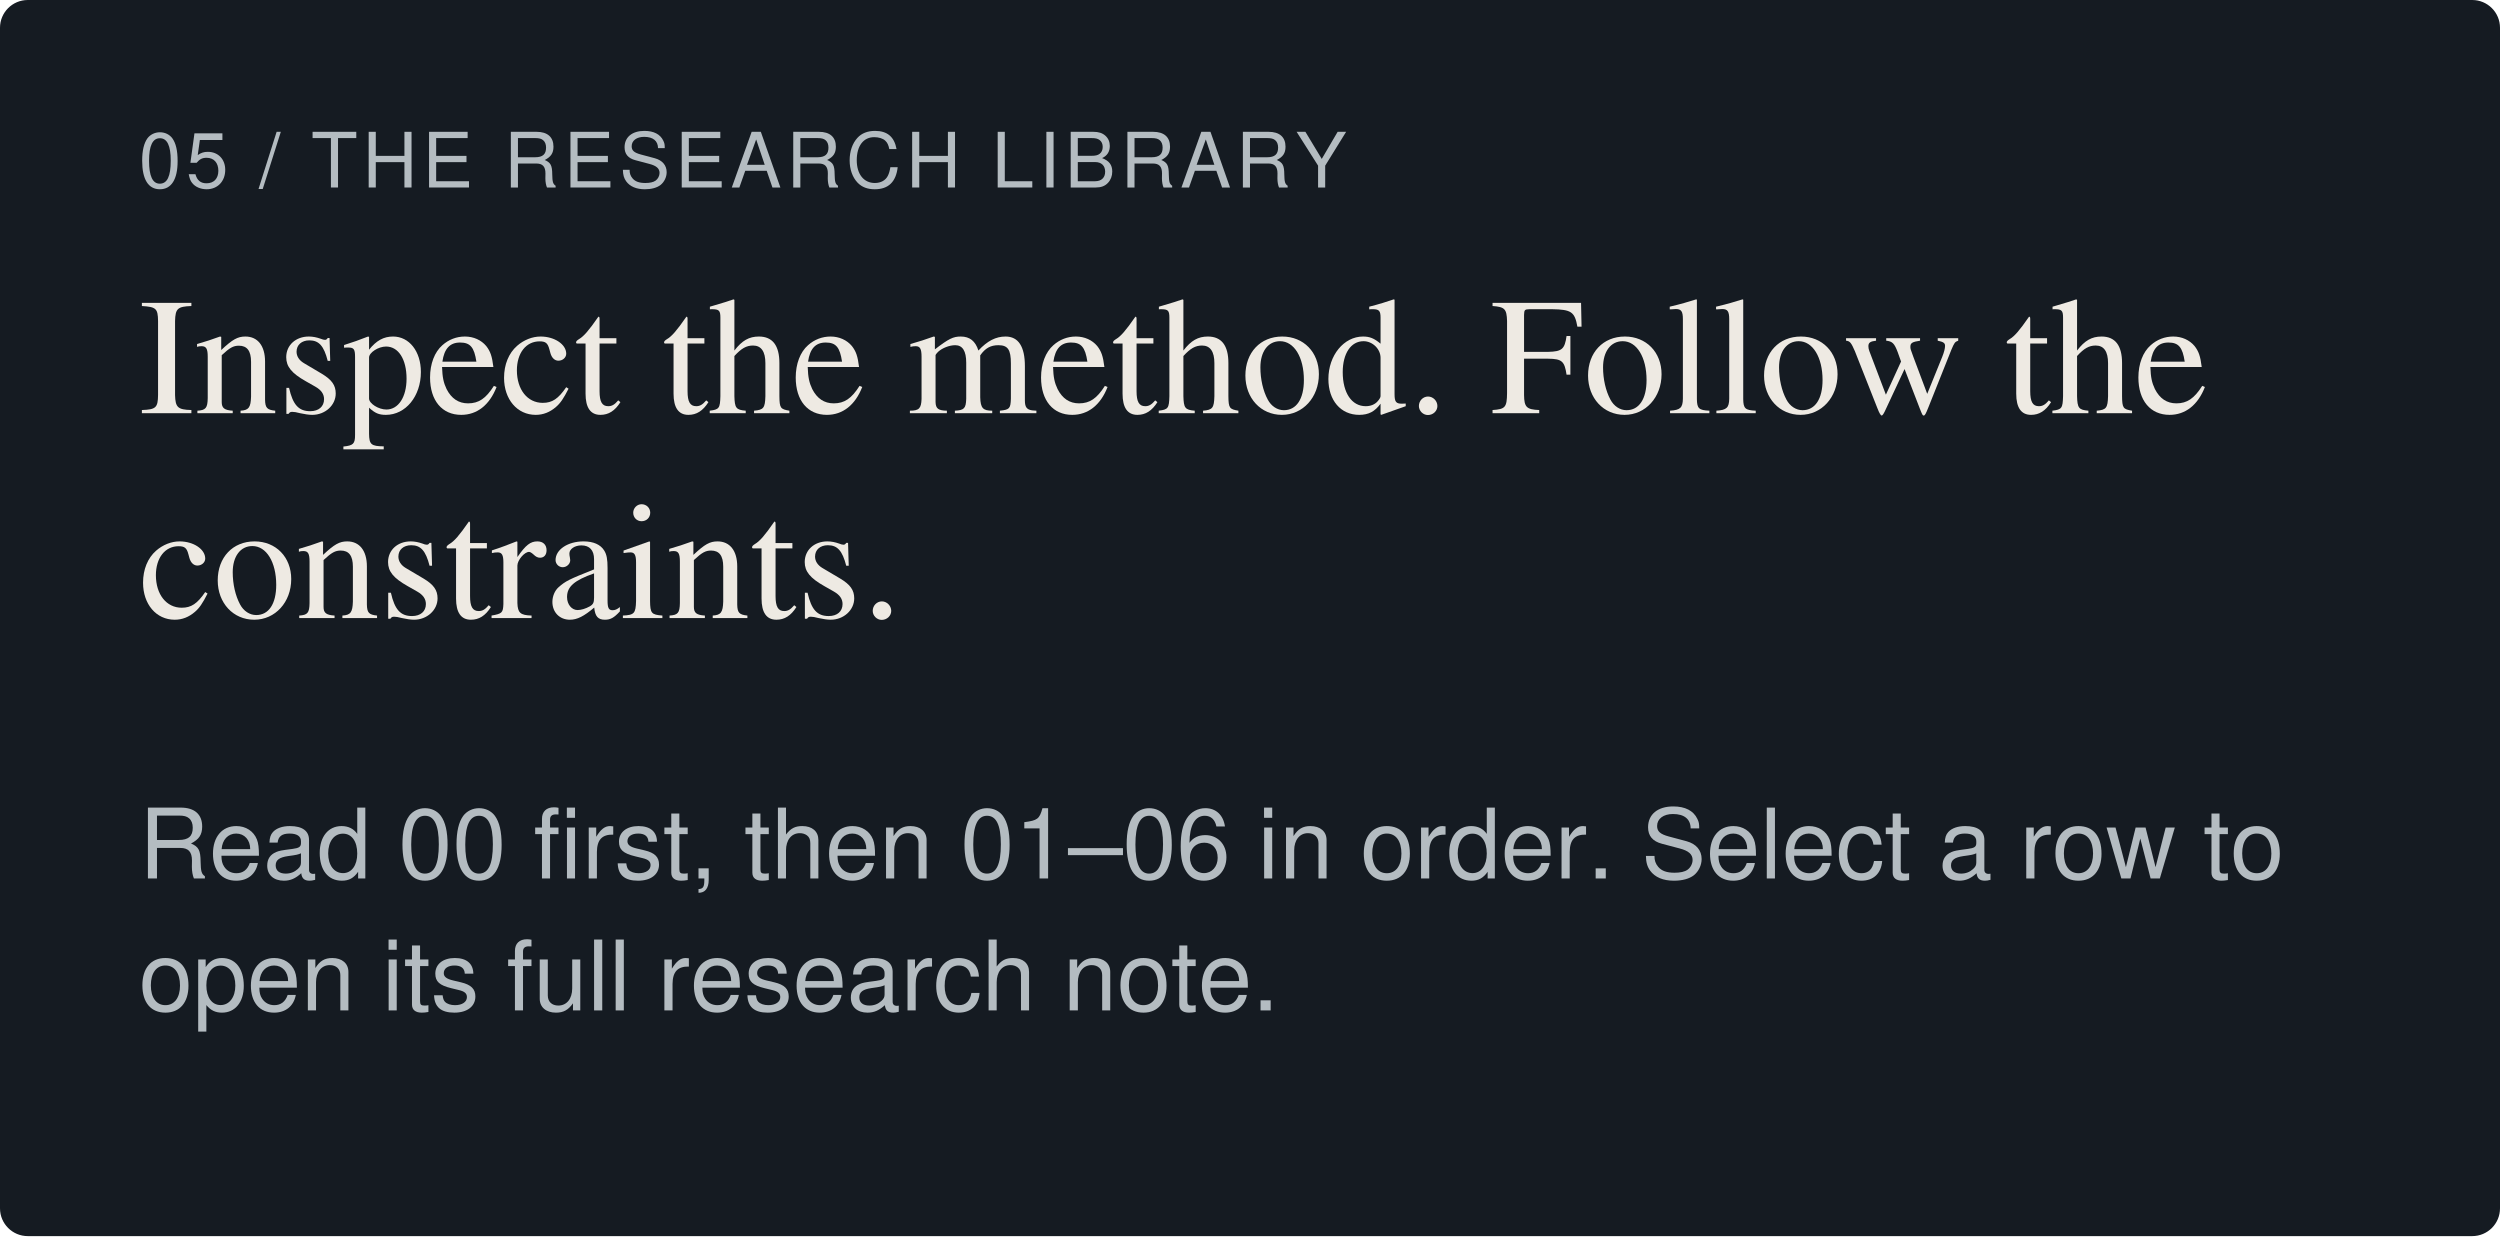
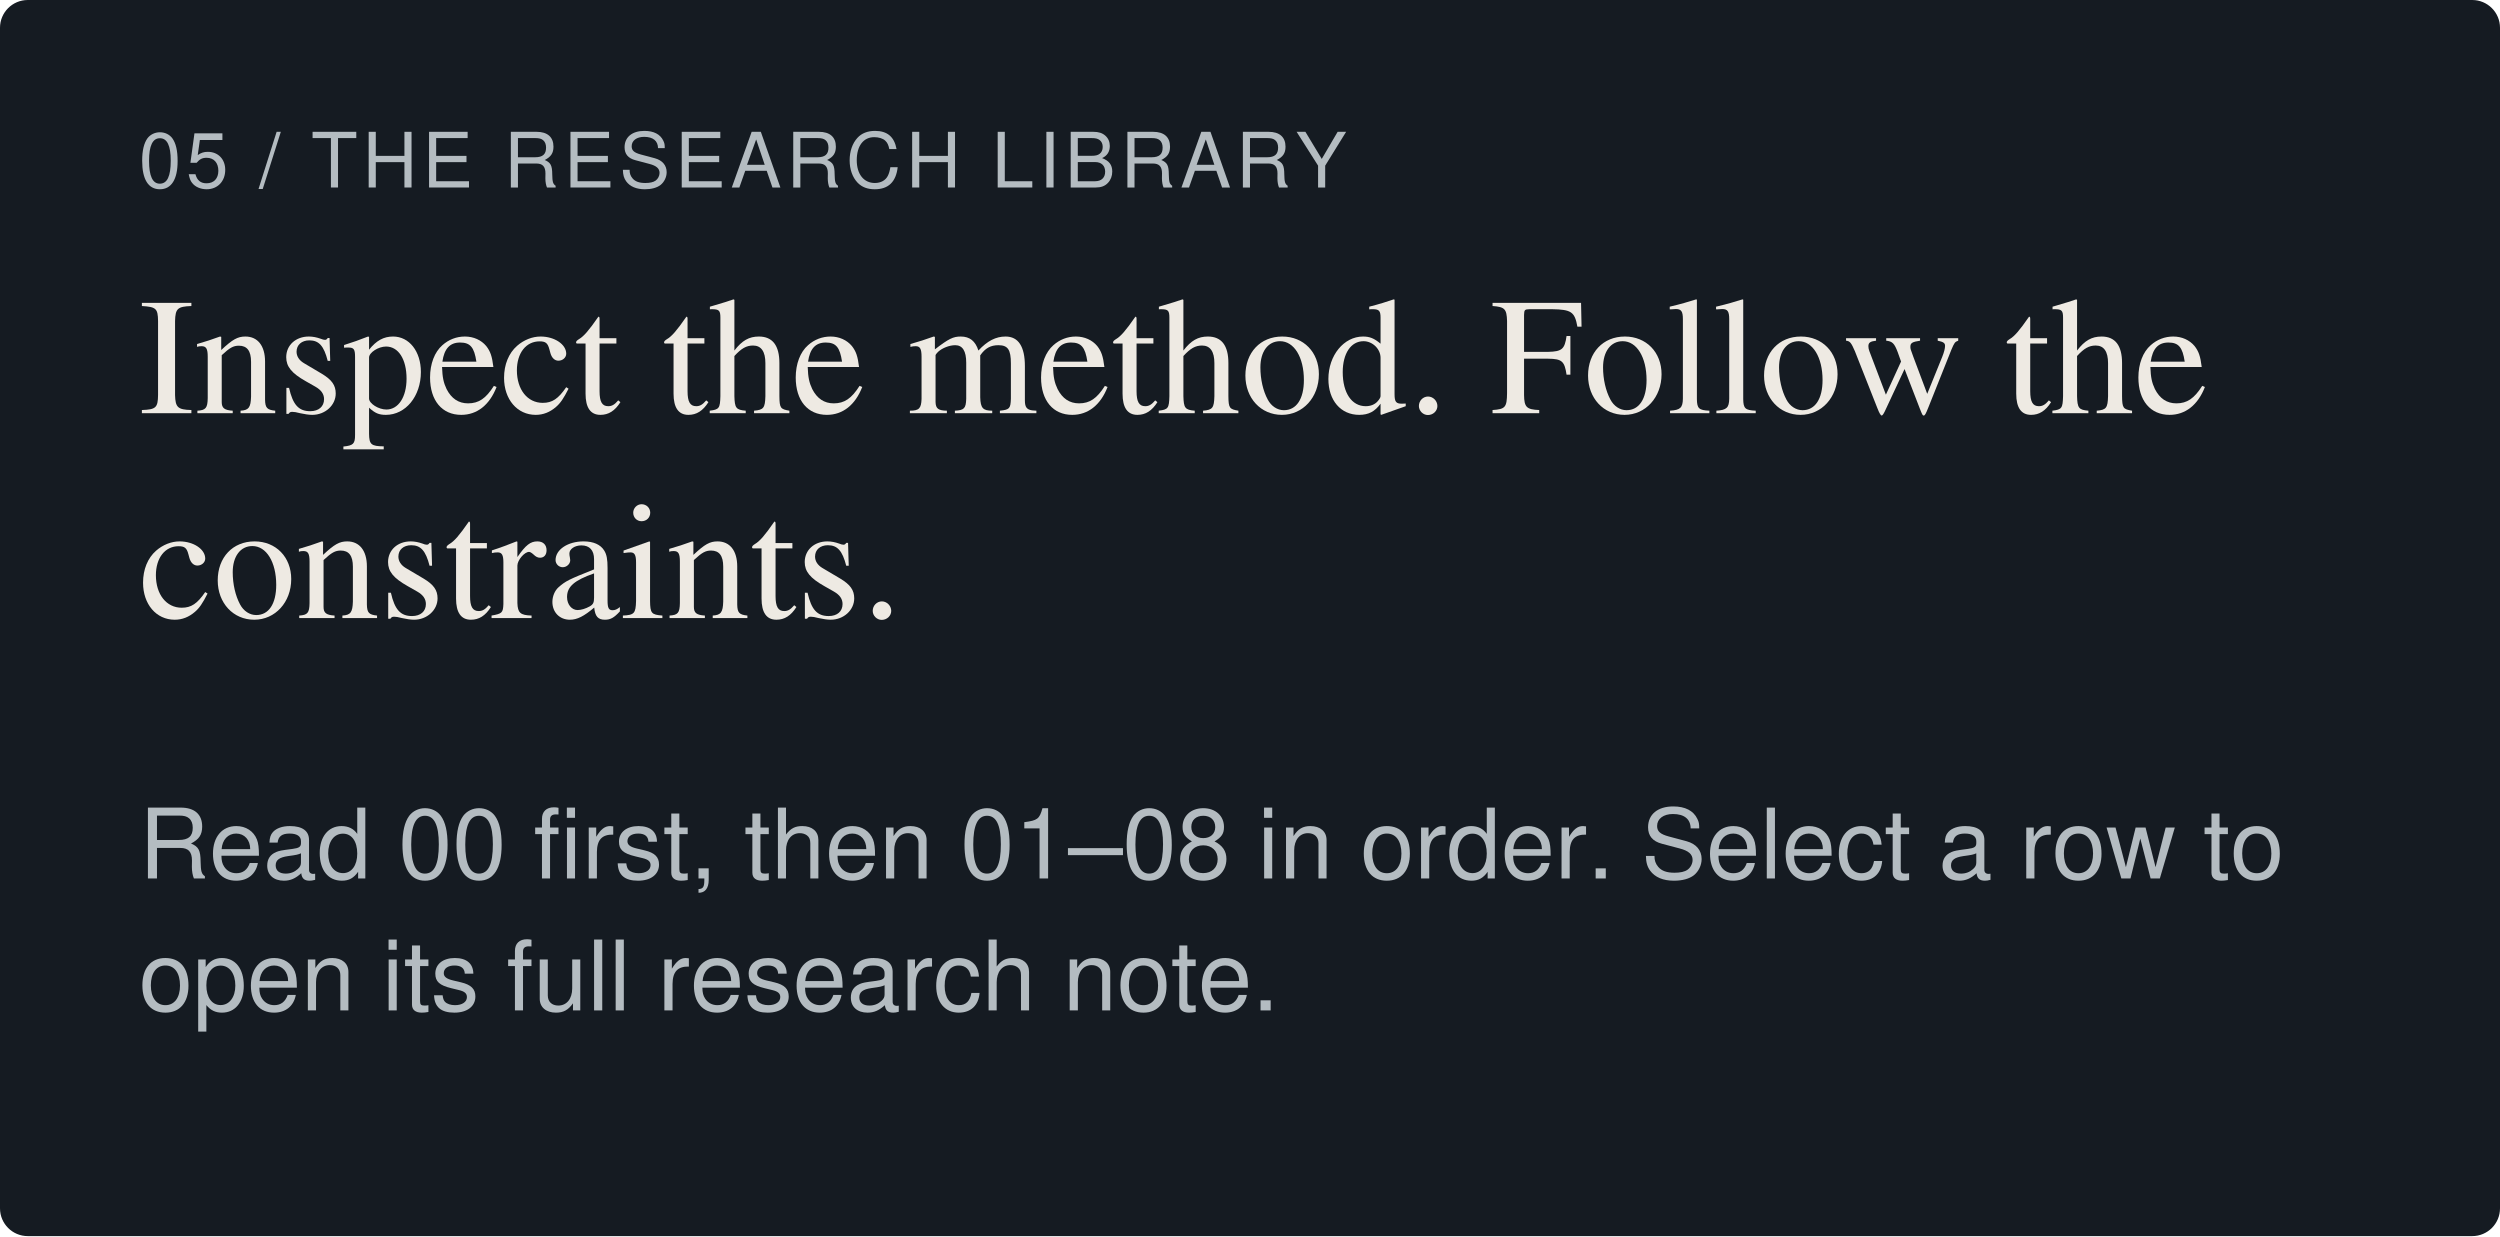
<svg xmlns="http://www.w3.org/2000/svg" width="720" height="356" viewBox="0 0 720 356" role="img" aria-labelledby="title desc">
  <rect width="720" height="356" rx="8" fill="#151b22" />
  <g fill="#b4bcc1" aria-label="05 / THE RESEARCH LIBRARY">
    <path d="M275 723C209 723 149 693 112 644C66 580 43 484 43 350C43 106 123 -23 275 -23C425 -23 507 106 507 344C507 484 485 578 438 644C401 694 342 723 275 723ZM275 645C370 645 417 548 417 352C417 146 371 50 273 50C180 50 133 150 133 349C133 548 180 645 275 645Z" transform="translate(40.000 54.000) scale(0.022 -0.022)" />
    <path d="M476 709H110L57 323H138C179 372 213 389 269 389C364 389 423 324 423 219C423 117 364 55 268 55C191 55 144 94 123 174H35C47 116 57 88 78 62C118 8 190 -23 270 -23C413 -23 513 81 513 231C513 371 420 467 284 467C234 467 194 454 153 424L181 622H476Z" transform="translate(53.582 54.000) scale(0.022 -0.022)" />
    <path d="M229 729 -8 -20H47L284 729Z" transform="translate(74.630 54.000) scale(0.022 -0.022)" />
    <path d="M354 647H593V729H21V647H261V0H354Z" transform="translate(89.562 54.000) scale(0.022 -0.022)" />
    <path d="M551 332V0H644V729H551V414H176V729H83V0H176V332Z" transform="translate(104.354 54.000) scale(0.022 -0.022)" />
    <path d="M183 332H580V414H183V647H595V729H90V0H613V82H183Z" transform="translate(121.588 54.000) scale(0.022 -0.022)" />
    <path d="M186 314H426C509 314 546 274 546 184L545 119C545 74 553 30 566 0H679V23C644 47 637 73 635 170C634 290 615 326 536 360C618 401 651 450 651 534C651 660 573 729 429 729H93V0H186ZM186 396V647H411C463 647 493 639 516 619C541 598 554 565 554 522C554 435 510 396 411 396Z" transform="translate(145.078 54.000) scale(0.022 -0.022)" />
    <path d="M183 332H580V414H183V647H595V729H90V0H613V82H183Z" transform="translate(162.312 54.000) scale(0.022 -0.022)" />
    <path d="M596 515C596 565 593 579 577 613C537 697 452 741 329 741C169 741 70 659 70 527C70 438 117 382 213 357L394 309C487 285 528 248 528 191C528 152 507 112 476 90C447 69 401 59 342 59C262 59 209 78 174 120C147 152 135 187 136 232H48C49 165 62 121 91 81C141 12 225 -23 336 -23C423 -23 494 -3 541 33C590 72 621 137 621 200C621 290 565 356 466 383L283 432C195 456 163 484 163 540C163 614 228 663 326 663C442 663 507 611 508 515Z" transform="translate(178.336 54.000) scale(0.022 -0.022)" />
    <path d="M183 332H580V414H183V647H595V729H90V0H613V82H183Z" transform="translate(194.360 54.000) scale(0.022 -0.022)" />
    <path d="M474 219 549 0H653L397 729H277L17 0H116L193 219ZM448 297H216L336 629Z" transform="translate(210.384 54.000) scale(0.022 -0.022)" />
    <path d="M186 314H426C509 314 546 274 546 184L545 119C545 74 553 30 566 0H679V23C644 47 637 73 635 170C634 290 615 326 536 360C618 401 651 450 651 534C651 660 573 729 429 729H93V0H186ZM186 396V647H411C463 647 493 639 516 619C541 598 554 565 554 522C554 435 510 396 411 396Z" transform="translate(226.408 54.000) scale(0.022 -0.022)" />
    <path d="M662 503C633 663 541 741 381 741C283 741 204 710 150 650C84 578 48 474 48 356C48 236 85 133 153 62C210 4 282 -23 377 -23C555 -23 655 73 677 266H581C573 216 563 182 548 153C518 93 456 59 378 59C233 59 141 175 141 357C141 544 228 659 370 659C429 659 484 642 514 613C541 588 556 558 567 503Z" transform="translate(243.642 54.000) scale(0.022 -0.022)" />
    <path d="M551 332V0H644V729H551V414H176V729H83V0H176V332Z" transform="translate(260.876 54.000) scale(0.022 -0.022)" />
    <path d="M173 729H80V0H533V82H173Z" transform="translate(285.576 54.000) scale(0.022 -0.022)" />
    <path d="M194 729H100V0H194Z" transform="translate(299.158 54.000) scale(0.022 -0.022)" />
    <path d="M79 0H408C477 0 528 19 567 61C603 99 623 151 623 208C623 296 583 349 490 385C557 416 591 469 591 544C591 598 571 644 533 678C494 713 445 729 375 729H79ZM172 415V647H352C404 647 433 640 458 621C484 601 498 571 498 531C498 491 484 461 458 441C433 422 404 415 352 415ZM172 82V333H399C481 333 530 286 530 207C530 129 481 82 399 82Z" transform="translate(306.624 54.000) scale(0.022 -0.022)" />
    <path d="M186 314H426C509 314 546 274 546 184L545 119C545 74 553 30 566 0H679V23C644 47 637 73 635 170C634 290 615 326 536 360C618 401 651 450 651 534C651 660 573 729 429 729H93V0H186ZM186 396V647H411C463 647 493 639 516 619C541 598 554 565 554 522C554 435 510 396 411 396Z" transform="translate(322.648 54.000) scale(0.022 -0.022)" />
    <path d="M474 219 549 0H653L397 729H277L17 0H116L193 219ZM448 297H216L336 629Z" transform="translate(339.882 54.000) scale(0.022 -0.022)" />
    <path d="M186 314H426C509 314 546 274 546 184L545 119C545 74 553 30 566 0H679V23C644 47 637 73 635 170C634 290 615 326 536 360C618 401 651 450 651 534C651 660 573 729 429 729H93V0H186ZM186 396V647H411C463 647 493 639 516 619C541 598 554 565 554 522C554 435 510 396 411 396Z" transform="translate(355.906 54.000) scale(0.022 -0.022)" />
    <path d="M387 286 661 729H550L342 374L128 729H13L294 286V0H387Z" transform="translate(373.140 54.000) scale(0.022 -0.022)" />
  </g>
  <g fill="#eeeae3" aria-label="Inspect the method. Follow the">
    <path d="M18 0H315V19C233 21 219 35 217 109V553C219 628 232 640 315 643V662H18V643C103 638 114 628 115 553V109C114 33 102 22 18 19Z" transform="translate(40.000 119.000) scale(0.048 -0.048)" />
    <path d="M18 0H230V15C180 18 164 31 164 67V348C212 393 234 405 267 405C316 405 340 374 340 308V99C338 34 326 18 277 15V0H485V15C436 20 425 32 424 81V310C424 404 380 460 306 460C260 460 229 443 161 379V458L154 460C102 441 68 430 16 415V398C23 401 32 402 43 402C71 402 80 387 80 338V90C79 31 68 18 18 15Z" transform="translate(55.984 119.000) scale(0.048 -0.048)" />
    <path d="M315 314 311 451H300C295 443 290 440 284 440C278 440 268 442 257 447C234 455 211 460 187 460C108 460 51 408 51 336C51 280 83 240 168 192L226 159C261 139 278 115 278 84C278 40 246 12 195 12C126 12 91 50 68 152H52V-4H65C72 6 76 8 88 8C99 8 111 6 134 0C161 -6 187 -10 207 -10C285 -10 348 48 348 118C348 168 324 201 264 237L156 301C128 318 113 342 113 369C113 410 144 437 190 437C247 437 277 404 300 314Z" transform="translate(79.984 119.000) scale(0.048 -0.048)" />
    <path d="M5 -217H247V-199C172 -198 160 -188 159 -124V33C195 0 218 -10 260 -10C379 -10 470 102 470 247C470 371 400 460 303 460C247 460 203 436 159 381V458L153 460C99 439 64 426 9 409V393C18 394 24 394 34 394C68 394 75 384 75 337V-131C75 -184 64 -194 5 -200ZM159 334C159 364 215 400 261 400C335 400 384 324 384 207C384 97 335 22 263 22C216 22 159 58 159 88Z" transform="translate(98.656 119.000) scale(0.048 -0.048)" />
    <path d="M408 164C360 88 317 59 253 59C196 59 153 88 124 145C106 183 99 215 97 277H405C397 342 387 371 362 403C332 439 286 460 234 460C184 460 137 442 99 408C52 367 25 296 25 214C25 76 97 -10 212 -10C307 -10 382 49 424 157ZM99 309C110 387 144 424 205 424C266 424 290 396 303 309Z" transform="translate(122.656 119.000) scale(0.048 -0.048)" />
    <path d="M398 156C350 86 314 62 257 62C165 62 102 142 102 257C102 361 157 431 238 431C274 431 287 421 297 383L303 361C311 332 329 315 351 315C377 315 398 334 398 357C398 413 328 460 244 460C195 460 144 440 103 404C53 360 25 292 25 212C25 83 104 -10 215 -10C260 -10 300 6 336 37C363 60 382 88 412 147Z" transform="translate(143.968 119.000) scale(0.048 -0.048)" />
    <path d="M255 450H154V566C154 576 152 579 147 579C89 495 59 461 30 444C19 437 13 431 13 425C13 422 14 420 17 418H70V117C70 33 100 -10 159 -10C208 -10 246 14 279 66L266 77C244 51 228 42 206 42C169 42 154 69 154 132V418H255Z" transform="translate(165.280 119.000) scale(0.048 -0.048)" />
    <path d="M255 450H154V566C154 576 152 579 147 579C89 495 59 461 30 444C19 437 13 431 13 425C13 422 14 420 17 418H70V117C70 33 100 -10 159 -10C208 -10 246 14 279 66L266 77C244 51 228 42 206 42C169 42 154 69 154 132V418H255Z" transform="translate(190.624 119.000) scale(0.048 -0.048)" />
    <path d="M487 15C433 24 428 31 427 102V301C427 406 386 460 304 460C245 460 203 436 157 376V680L152 683C117 671 92 663 37 647L10 639V623C14 624 16 624 22 624C65 624 73 616 73 573V102C71 30 66 22 9 15V0H225V15C167 20 159 31 157 102V343C199 389 229 406 269 406C318 406 343 370 343 300V102C341 31 332 20 275 15V0H487Z" transform="translate(203.968 119.000) scale(0.048 -0.048)" />
    <path d="M408 164C360 88 317 59 253 59C196 59 153 88 124 145C106 183 99 215 97 277H405C397 342 387 371 362 403C332 439 286 460 234 460C184 460 137 442 99 408C52 367 25 296 25 214C25 76 97 -10 212 -10C307 -10 382 49 424 157ZM99 309C110 387 144 424 205 424C266 424 290 396 303 309Z" transform="translate(227.968 119.000) scale(0.048 -0.048)" />
    <path d="M16 0H238V15C187 16 171 27 170 67V349C170 351 178 361 185 368C210 391 253 408 288 408C332 408 354 373 354 303V86C352 29 342 18 286 15V0H510V15C454 15 440 31 438 95V347C468 390 500 408 547 408C604 408 622 381 622 298V87C620 28 614 21 556 15V0H775V15L749 17C717 22 706 37 706 76V282C706 400 667 460 590 460C532 460 481 434 427 376C409 433 375 460 321 460C276 460 249 447 166 383V458L159 460C106 441 72 430 19 415V398C31 401 40 402 51 402C77 402 86 386 86 338V85C84 29 71 15 16 15Z" transform="translate(261.280 119.000) scale(0.048 -0.048)" />
    <path d="M408 164C360 88 317 59 253 59C196 59 153 88 124 145C106 183 99 215 97 277H405C397 342 387 371 362 403C332 439 286 460 234 460C184 460 137 442 99 408C52 367 25 296 25 214C25 76 97 -10 212 -10C307 -10 382 49 424 157ZM99 309C110 387 144 424 205 424C266 424 290 396 303 309Z" transform="translate(298.624 119.000) scale(0.048 -0.048)" />
    <path d="M255 450H154V566C154 576 152 579 147 579C89 495 59 461 30 444C19 437 13 431 13 425C13 422 14 420 17 418H70V117C70 33 100 -10 159 -10C208 -10 246 14 279 66L266 77C244 51 228 42 206 42C169 42 154 69 154 132V418H255Z" transform="translate(319.936 119.000) scale(0.048 -0.048)" />
    <path d="M487 15C433 24 428 31 427 102V301C427 406 386 460 304 460C245 460 203 436 157 376V680L152 683C117 671 92 663 37 647L10 639V623C14 624 16 624 22 624C65 624 73 616 73 573V102C71 30 66 22 9 15V0H225V15C167 20 159 31 157 102V343C199 389 229 406 269 406C318 406 343 370 343 300V102C341 31 332 20 275 15V0H487Z" transform="translate(333.280 119.000) scale(0.048 -0.048)" />
    <path d="M250 460C119 460 29 364 29 226C29 90 122 -10 248 -10C374 -10 470 95 470 234C470 366 378 460 250 460ZM237 432C321 432 380 336 380 199C380 85 335 18 260 18C221 18 184 42 163 82C135 134 119 204 119 275C119 370 165 432 237 432Z" transform="translate(357.280 119.000) scale(0.048 -0.048)" />
    <path d="M491 58C478 57 472 57 468 57C433 57 424 68 424 114V681L419 683C372 667 338 656 272 639V623C280 624 285 624 294 624C331 624 340 614 340 573V417C302 449 275 460 235 460C120 460 27 347 27 205C27 77 101 -10 212 -10C268 -10 306 10 340 57V-7L344 -10L491 42ZM340 102C340 95 333 83 323 72C306 52 280 42 251 42C167 42 113 122 113 246C113 358 162 432 238 432C292 432 340 385 340 332Z" transform="translate(381.280 119.000) scale(0.048 -0.048)" />
    <path d="M125 100C95 100 70 75 70 43C70 14 95 -11 124 -11C155 -11 181 13 181 43C181 74 155 100 125 100Z" transform="translate(405.280 119.000) scale(0.048 -0.048)" />
    <path d="M479 231V463H456C445 384 428 370 346 368H201V590C202 620 205 623 233 624H369C485 622 505 608 521 519H546L543 662H12V643C85 638 97 625 99 553V120C98 35 88 24 12 19V0H292V19C216 22 202 36 201 109V327H346C428 326 444 312 456 231Z" transform="translate(429.280 119.000) scale(0.048 -0.048)" />
    <path d="M250 460C119 460 29 364 29 226C29 90 122 -10 248 -10C374 -10 470 95 470 234C470 366 378 460 250 460ZM237 432C321 432 380 336 380 199C380 85 335 18 260 18C221 18 184 42 163 82C135 134 119 204 119 275C119 370 165 432 237 432Z" transform="translate(455.968 119.000) scale(0.048 -0.048)" />
    <path d="M21 0H257V15C194 18 183 28 182 84V681L178 683C127 667 90 656 19 639V623H25C36 624 48 625 56 625C88 625 98 611 98 564V87C97 33 83 19 21 15Z" transform="translate(479.968 119.000) scale(0.048 -0.048)" />
    <path d="M21 0H257V15C194 18 183 28 182 84V681L178 683C127 667 90 656 19 639V623H25C36 624 48 625 56 625C88 625 98 611 98 564V87C97 33 83 19 21 15Z" transform="translate(493.312 119.000) scale(0.048 -0.048)" />
    <path d="M250 460C119 460 29 364 29 226C29 90 122 -10 248 -10C374 -10 470 95 470 234C470 366 378 460 250 460ZM237 432C321 432 380 336 380 199C380 85 335 18 260 18C221 18 184 42 163 82C135 134 119 204 119 275C119 370 165 432 237 432Z" transform="translate(506.656 119.000) scale(0.048 -0.048)" />
    <path d="M571 450V435C605 428 615 421 615 404C615 389 609 365 598 338L508 116L424 340C407 386 407 386 407 399C407 421 418 428 465 435V450H262V435C299 431 311 419 331 366C336 352 345 327 351 310L260 111L161 372C157 382 155 392 155 402C155 423 166 431 201 435V450H21V435C44 433 52 423 74 372L209 30C221 -1 229 -14 235 -14C240 -14 248 -2 260 25L372 265L463 29C478 -9 480 -14 487 -14C494 -14 499 -5 515 35L653 381C671 423 674 428 694 435V450Z" transform="translate(530.656 119.000) scale(0.048 -0.048)" />
    <path d="M255 450H154V566C154 576 152 579 147 579C89 495 59 461 30 444C19 437 13 431 13 425C13 422 14 420 17 418H70V117C70 33 100 -10 159 -10C208 -10 246 14 279 66L266 77C244 51 228 42 206 42C169 42 154 69 154 132V418H255Z" transform="translate(577.312 119.000) scale(0.048 -0.048)" />
    <path d="M487 15C433 24 428 31 427 102V301C427 406 386 460 304 460C245 460 203 436 157 376V680L152 683C117 671 92 663 37 647L10 639V623C14 624 16 624 22 624C65 624 73 616 73 573V102C71 30 66 22 9 15V0H225V15C167 20 159 31 157 102V343C199 389 229 406 269 406C318 406 343 370 343 300V102C341 31 332 20 275 15V0H487Z" transform="translate(590.656 119.000) scale(0.048 -0.048)" />
    <path d="M408 164C360 88 317 59 253 59C196 59 153 88 124 145C106 183 99 215 97 277H405C397 342 387 371 362 403C332 439 286 460 234 460C184 460 137 442 99 408C52 367 25 296 25 214C25 76 97 -10 212 -10C307 -10 382 49 424 157ZM99 309C110 387 144 424 205 424C266 424 290 396 303 309Z" transform="translate(614.656 119.000) scale(0.048 -0.048)" />
  </g>
  <g fill="#eeeae3" aria-label="constraints.">
    <path d="M398 156C350 86 314 62 257 62C165 62 102 142 102 257C102 361 157 431 238 431C274 431 287 421 297 383L303 361C311 332 329 315 351 315C377 315 398 334 398 357C398 413 328 460 244 460C195 460 144 440 103 404C53 360 25 292 25 212C25 83 104 -10 215 -10C260 -10 300 6 336 37C363 60 382 88 412 147Z" transform="translate(40.000 178.000) scale(0.048 -0.048)" />
    <path d="M250 460C119 460 29 364 29 226C29 90 122 -10 248 -10C374 -10 470 95 470 234C470 366 378 460 250 460ZM237 432C321 432 380 336 380 199C380 85 335 18 260 18C221 18 184 42 163 82C135 134 119 204 119 275C119 370 165 432 237 432Z" transform="translate(61.312 178.000) scale(0.048 -0.048)" />
    <path d="M18 0H230V15C180 18 164 31 164 67V348C212 393 234 405 267 405C316 405 340 374 340 308V99C338 34 326 18 277 15V0H485V15C436 20 425 32 424 81V310C424 404 380 460 306 460C260 460 229 443 161 379V458L154 460C102 441 68 430 16 415V398C23 401 32 402 43 402C71 402 80 387 80 338V90C79 31 68 18 18 15Z" transform="translate(85.312 178.000) scale(0.048 -0.048)" />
    <path d="M315 314 311 451H300C295 443 290 440 284 440C278 440 268 442 257 447C234 455 211 460 187 460C108 460 51 408 51 336C51 280 83 240 168 192L226 159C261 139 278 115 278 84C278 40 246 12 195 12C126 12 91 50 68 152H52V-4H65C72 6 76 8 88 8C99 8 111 6 134 0C161 -6 187 -10 207 -10C285 -10 348 48 348 118C348 168 324 201 264 237L156 301C128 318 113 342 113 369C113 410 144 437 190 437C247 437 277 404 300 314Z" transform="translate(109.312 178.000) scale(0.048 -0.048)" />
    <path d="M255 450H154V566C154 576 152 579 147 579C89 495 59 461 30 444C19 437 13 431 13 425C13 422 14 420 17 418H70V117C70 33 100 -10 159 -10C208 -10 246 14 279 66L266 77C244 51 228 42 206 42C169 42 154 69 154 132V418H255Z" transform="translate(127.984 178.000) scale(0.048 -0.048)" />
    <path d="M5 0H245V15C178 17 162 31 160 90V315C160 347 202 397 230 397C236 397 245 392 256 382C271 367 283 362 296 362C320 362 335 379 335 407C335 440 314 460 280 460C238 460 210 438 160 366V458L155 460C99 438 63 424 7 406V390C21 393 30 394 42 394C67 394 76 378 76 334V84C74 32 68 26 5 15Z" transform="translate(141.328 178.000) scale(0.048 -0.048)" />
    <path d="M442 66C425 52 413 47 398 47C375 47 368 61 368 105V300C368 352 363 381 348 405C326 441 283 460 224 460C130 460 56 411 56 348C56 325 75 305 99 305C123 305 144 325 144 347C144 351 143 356 142 363C140 372 139 380 139 387C139 414 171 436 211 436C260 436 287 407 287 353V292C134 231 116 222 73 184C51 164 37 130 37 97C37 34 81 -10 142 -10C186 -10 227 11 288 63C293 10 311 -10 352 -10C386 -10 407 2 442 40ZM287 123C287 93 282 82 261 70C236 56 209 48 188 48C153 48 125 82 125 125V129C126 189 170 227 287 268Z" transform="translate(157.312 178.000) scale(0.048 -0.048)" />
    <path d="M16 0H253V15C187 20 180 29 179 102V457L175 460L20 405V390L28 391C40 393 52 394 62 394C86 394 95 378 95 334V102C93 28 84 18 16 15ZM128 683C101 683 78 660 78 632C78 603 100 581 128 581C158 581 180 603 180 632C180 661 157 683 128 683Z" transform="translate(178.624 178.000) scale(0.048 -0.048)" />
    <path d="M18 0H230V15C180 18 164 31 164 67V348C212 393 234 405 267 405C316 405 340 374 340 308V99C338 34 326 18 277 15V0H485V15C436 20 425 32 424 81V310C424 404 380 460 306 460C260 460 229 443 161 379V458L154 460C102 441 68 430 16 415V398C23 401 32 402 43 402C71 402 80 387 80 338V90C79 31 68 18 18 15Z" transform="translate(191.968 178.000) scale(0.048 -0.048)" />
    <path d="M255 450H154V566C154 576 152 579 147 579C89 495 59 461 30 444C19 437 13 431 13 425C13 422 14 420 17 418H70V117C70 33 100 -10 159 -10C208 -10 246 14 279 66L266 77C244 51 228 42 206 42C169 42 154 69 154 132V418H255Z" transform="translate(215.968 178.000) scale(0.048 -0.048)" />
    <path d="M315 314 311 451H300C295 443 290 440 284 440C278 440 268 442 257 447C234 455 211 460 187 460C108 460 51 408 51 336C51 280 83 240 168 192L226 159C261 139 278 115 278 84C278 40 246 12 195 12C126 12 91 50 68 152H52V-4H65C72 6 76 8 88 8C99 8 111 6 134 0C161 -6 187 -10 207 -10C285 -10 348 48 348 118C348 168 324 201 264 237L156 301C128 318 113 342 113 369C113 410 144 437 190 437C247 437 277 404 300 314Z" transform="translate(229.312 178.000) scale(0.048 -0.048)" />
    <path d="M125 100C95 100 70 75 70 43C70 14 95 -11 124 -11C155 -11 181 13 181 43C181 74 155 100 125 100Z" transform="translate(247.984 178.000) scale(0.048 -0.048)" />
  </g>
-   <g fill="#b4bcc1" aria-label="Read 00 first, then 01–06 in order. Select a row to">
+   <g fill="#b4bcc1" aria-label="Read 00 first, then 01–08 in order. Select a row to">
    <path d="M186 314H426C509 314 546 274 546 184L545 119C545 74 553 30 566 0H679V23C644 47 637 73 635 170C634 290 615 326 536 360C618 401 651 450 651 534C651 660 573 729 429 729H93V0H186ZM186 396V647H411C463 647 493 639 516 619C541 598 554 565 554 522C554 435 510 396 411 396Z" transform="translate(40.000 253.000) scale(0.028 -0.028)" />
    <path d="M513 234C513 314 507 362 492 401C458 487 378 539 280 539C134 539 40 428 40 255C40 82 130 -23 278 -23C398 -23 481 45 502 159H418C395 90 348 54 281 54C228 54 183 78 155 122C135 152 128 182 127 234ZM129 302C136 399 195 462 279 462C364 462 423 396 423 302Z" transform="translate(60.216 253.000) scale(0.028 -0.028)" />
    <path d="M535 49C526 47 522 47 517 47C488 47 472 62 472 88V396C472 489 404 539 275 539C198 539 137 517 101 478C77 451 67 421 65 369H149C156 433 194 462 272 462C348 462 389 434 389 384V362C388 326 370 313 302 304C184 289 166 285 134 272C73 246 42 200 42 132C42 37 108 -23 214 -23C280 -23 333 0 392 54C398 0 424 -23 478 -23C496 -23 507 -21 535 -14ZM389 165C389 137 381 120 356 97C322 66 281 50 232 50C167 50 129 81 129 134C129 189 165 217 255 230C344 242 361 246 389 259Z" transform="translate(75.784 253.000) scale(0.028 -0.028)" />
    <path d="M495 729H412V458C377 511 321 539 251 539C115 539 26 430 26 263C26 86 112 -23 254 -23C326 -23 376 4 421 69V0H495ZM265 461C355 461 412 382 412 256C412 135 354 55 266 55C174 55 113 136 113 258C113 380 174 461 265 461Z" transform="translate(91.352 253.000) scale(0.028 -0.028)" />
    <path d="M275 723C209 723 149 693 112 644C66 580 43 484 43 350C43 106 123 -23 275 -23C425 -23 507 106 507 344C507 484 485 578 438 644C401 694 342 723 275 723ZM275 645C370 645 417 548 417 352C417 146 371 50 273 50C180 50 133 150 133 349C133 548 180 645 275 645Z" transform="translate(114.704 253.000) scale(0.028 -0.028)" />
    <path d="M275 723C209 723 149 693 112 644C66 580 43 484 43 350C43 106 123 -23 275 -23C425 -23 507 106 507 344C507 484 485 578 438 644C401 694 342 723 275 723ZM275 645C370 645 417 548 417 352C417 146 371 50 273 50C180 50 133 150 133 349C133 548 180 645 275 645Z" transform="translate(130.272 253.000) scale(0.028 -0.028)" />
    <path d="M258 524H171V606C171 641 190 659 229 659C236 659 239 659 258 658V727C239 731 228 732 211 732C134 732 88 688 88 613V524H18V456H88V0H171V456H258Z" transform="translate(153.624 253.000) scale(0.028 -0.028)" />
    <path d="M150 524H67V0H150ZM150 729H66V624H150Z" transform="translate(161.408 253.000) scale(0.028 -0.028)" />
    <path d="M69 524V0H153V272C154 398 206 454 321 451V536C307 538 299 539 289 539C235 539 194 507 146 429V524Z" transform="translate(167.624 253.000) scale(0.028 -0.028)" />
    <path d="M438 378C437 481 369 539 248 539C126 539 47 476 47 379C47 297 89 258 213 228L291 209C349 195 372 174 372 137C372 87 323 54 250 54C205 54 167 67 146 89C133 104 127 119 122 156H34C38 35 106 -23 243 -23C375 -23 459 42 459 143C459 221 415 264 311 289L231 308C163 324 134 346 134 383C134 432 177 462 245 462C312 462 348 433 350 378Z" transform="translate(176.948 253.000) scale(0.028 -0.028)" />
    <path d="M254 524H168V668H85V524H14V456H85V60C85 6 121 -23 186 -23C208 -23 226 -21 254 -16V54C242 51 231 50 214 50C178 50 168 60 168 97V456H254Z" transform="translate(190.948 253.000) scale(0.028 -0.028)" />
    <path d="M87 104V0H147V-18C147 -87 134 -107 87 -109V-147C153 -149 192 -101 192 -16V104Z" transform="translate(198.732 253.000) scale(0.028 -0.028)" />
    <path d="M254 524H168V668H85V524H14V456H85V60C85 6 121 -23 186 -23C208 -23 226 -21 254 -16V54C242 51 231 50 214 50C178 50 168 60 168 97V456H254Z" transform="translate(214.300 253.000) scale(0.028 -0.028)" />
    <path d="M70 729V0H153V289C153 396 209 466 295 466C323 466 349 458 369 443C393 425 403 400 403 363V0H486V396C486 484 423 539 321 539C247 539 202 516 153 452V729Z" transform="translate(222.084 253.000) scale(0.028 -0.028)" />
    <path d="M513 234C513 314 507 362 492 401C458 487 378 539 280 539C134 539 40 428 40 255C40 82 130 -23 278 -23C398 -23 481 45 502 159H418C395 90 348 54 281 54C228 54 183 78 155 122C135 152 128 182 127 234ZM129 302C136 399 195 462 279 462C364 462 423 396 423 302Z" transform="translate(237.652 253.000) scale(0.028 -0.028)" />
    <path d="M70 524V0H154V289C154 396 210 466 296 466C362 466 404 426 404 363V0H487V396C487 483 422 539 321 539C243 539 193 509 147 436V524Z" transform="translate(253.220 253.000) scale(0.028 -0.028)" />
    <path d="M275 723C209 723 149 693 112 644C66 580 43 484 43 350C43 106 123 -23 275 -23C425 -23 507 106 507 344C507 484 485 578 438 644C401 694 342 723 275 723ZM275 645C370 645 417 548 417 352C417 146 371 50 273 50C180 50 133 150 133 349C133 548 180 645 275 645Z" transform="translate(276.572 253.000) scale(0.028 -0.028)" />
    <path d="M259 515V0H347V723H289C258 612 238 597 102 579V515Z" transform="translate(292.140 253.000) scale(0.028 -0.028)" />
    <path d="M561 312H-5V240H561Z" transform="translate(307.708 253.000) scale(0.028 -0.028)" />
    <path d="M275 723C209 723 149 693 112 644C66 580 43 484 43 350C43 106 123 -23 275 -23C425 -23 507 106 507 344C507 484 485 578 438 644C401 694 342 723 275 723ZM275 645C370 645 417 548 417 352C417 146 371 50 273 50C180 50 133 150 133 349C133 548 180 645 275 645Z" transform="translate(323.276 253.000) scale(0.028 -0.028)" />
-     <path d="M498 535C481 653 405 723 297 723C219 723 149 685 107 620C62 549 43 461 43 330C43 208 60 131 103 67C141 8 203 -23 281 -23C416 -23 513 78 513 219C513 352 423 446 296 446C226 446 171 420 133 367C134 546 190 645 291 645C353 645 396 605 410 535ZM285 368C370 368 423 308 423 212C423 121 363 55 282 55C200 55 138 124 138 216C138 306 198 368 285 368Z" transform="translate(338.844 253.000) scale(0.028 -0.028)" />
+     <path d="M391 381C465 426 488 462 488 530C488 644 401 723 275 723C150 723 62 644 62 531C62 462 85 427 158 381C77 340 37 281 37 201C37 69 134 -23 275 -23C415 -23 513 69 513 201C513 281 473 340 391 381ZM275 645C350 645 398 600 398 528C398 460 349 415 275 415C200 415 152 460 152 530C152 600 200 645 275 645ZM275 341C363 341 423 283 423 199C423 112 364 55 273 55C187 55 127 114 127 198C127 284 186 341 275 341Z" transform="translate(338.844 253.000) scale(0.028 -0.028)" />
    <path d="M150 524H67V0H150ZM150 729H66V624H150Z" transform="translate(362.196 253.000) scale(0.028 -0.028)" />
    <path d="M70 524V0H154V289C154 396 210 466 296 466C362 466 404 426 404 363V0H487V396C487 483 422 539 321 539C243 539 193 509 147 436V524Z" transform="translate(368.412 253.000) scale(0.028 -0.028)" />
    <path d="M272 539C124 539 36 434 36 258C36 81 124 -23 273 -23C421 -23 510 82 510 254C510 436 424 539 272 539ZM273 462C367 462 423 385 423 255C423 131 365 54 273 54C180 54 123 131 123 258C123 385 180 462 273 462Z" transform="translate(391.764 253.000) scale(0.028 -0.028)" />
    <path d="M69 524V0H153V272C154 398 206 454 321 451V536C307 538 299 539 289 539C235 539 194 507 146 429V524Z" transform="translate(407.332 253.000) scale(0.028 -0.028)" />
    <path d="M495 729H412V458C377 511 321 539 251 539C115 539 26 430 26 263C26 86 112 -23 254 -23C326 -23 376 4 421 69V0H495ZM265 461C355 461 412 382 412 256C412 135 354 55 266 55C174 55 113 136 113 258C113 380 174 461 265 461Z" transform="translate(416.656 253.000) scale(0.028 -0.028)" />
    <path d="M513 234C513 314 507 362 492 401C458 487 378 539 280 539C134 539 40 428 40 255C40 82 130 -23 278 -23C398 -23 481 45 502 159H418C395 90 348 54 281 54C228 54 183 78 155 122C135 152 128 182 127 234ZM129 302C136 399 195 462 279 462C364 462 423 396 423 302Z" transform="translate(432.224 253.000) scale(0.028 -0.028)" />
    <path d="M69 524V0H153V272C154 398 206 454 321 451V536C307 538 299 539 289 539C235 539 194 507 146 429V524Z" transform="translate(447.792 253.000) scale(0.028 -0.028)" />
    <path d="M191 104H87V0H191Z" transform="translate(457.116 253.000) scale(0.028 -0.028)" />
    <path d="M596 515C596 565 593 579 577 613C537 697 452 741 329 741C169 741 70 659 70 527C70 438 117 382 213 357L394 309C487 285 528 248 528 191C528 152 507 112 476 90C447 69 401 59 342 59C262 59 209 78 174 120C147 152 135 187 136 232H48C49 165 62 121 91 81C141 12 225 -23 336 -23C423 -23 494 -3 541 33C590 72 621 137 621 200C621 290 565 356 466 383L283 432C195 456 163 484 163 540C163 614 228 663 326 663C442 663 507 611 508 515Z" transform="translate(472.684 253.000) scale(0.028 -0.028)" />
    <path d="M513 234C513 314 507 362 492 401C458 487 378 539 280 539C134 539 40 428 40 255C40 82 130 -23 278 -23C398 -23 481 45 502 159H418C395 90 348 54 281 54C228 54 183 78 155 122C135 152 128 182 127 234ZM129 302C136 399 195 462 279 462C364 462 423 396 423 302Z" transform="translate(491.360 253.000) scale(0.028 -0.028)" />
    <path d="M152 729H68V0H152Z" transform="translate(506.928 253.000) scale(0.028 -0.028)" />
    <path d="M513 234C513 314 507 362 492 401C458 487 378 539 280 539C134 539 40 428 40 255C40 82 130 -23 278 -23C398 -23 481 45 502 159H418C395 90 348 54 281 54C228 54 183 78 155 122C135 152 128 182 127 234ZM129 302C136 399 195 462 279 462C364 462 423 396 423 302Z" transform="translate(513.144 253.000) scale(0.028 -0.028)" />
    <path d="M471 348C467 399 456 432 436 461C400 510 337 539 264 539C122 539 31 427 31 253C31 84 121 -23 263 -23C388 -23 467 52 477 180H393C379 96 336 54 265 54C173 54 118 129 118 253C118 384 172 462 263 462C333 462 377 421 387 348Z" transform="translate(528.712 253.000) scale(0.028 -0.028)" />
    <path d="M254 524H168V668H85V524H14V456H85V60C85 6 121 -23 186 -23C208 -23 226 -21 254 -16V54C242 51 231 50 214 50C178 50 168 60 168 97V456H254Z" transform="translate(542.712 253.000) scale(0.028 -0.028)" />
    <path d="M535 49C526 47 522 47 517 47C488 47 472 62 472 88V396C472 489 404 539 275 539C198 539 137 517 101 478C77 451 67 421 65 369H149C156 433 194 462 272 462C348 462 389 434 389 384V362C388 326 370 313 302 304C184 289 166 285 134 272C73 246 42 200 42 132C42 37 108 -23 214 -23C280 -23 333 0 392 54C398 0 424 -23 478 -23C496 -23 507 -21 535 -14ZM389 165C389 137 381 120 356 97C322 66 281 50 232 50C167 50 129 81 129 134C129 189 165 217 255 230C344 242 361 246 389 259Z" transform="translate(558.280 253.000) scale(0.028 -0.028)" />
    <path d="M69 524V0H153V272C154 398 206 454 321 451V536C307 538 299 539 289 539C235 539 194 507 146 429V524Z" transform="translate(581.632 253.000) scale(0.028 -0.028)" />
    <path d="M272 539C124 539 36 434 36 258C36 81 124 -23 273 -23C421 -23 510 82 510 254C510 436 424 539 272 539ZM273 462C367 462 423 385 423 255C423 131 365 54 273 54C180 54 123 131 123 258C123 385 180 462 273 462Z" transform="translate(590.956 253.000) scale(0.028 -0.028)" />
    <path d="M554 0 708 524H614L510 116L407 524H305L205 116L98 524H6L158 0H252L353 411L459 0Z" transform="translate(606.524 253.000) scale(0.028 -0.028)" />
    <path d="M254 524H168V668H85V524H14V456H85V60C85 6 121 -23 186 -23C208 -23 226 -21 254 -16V54C242 51 231 50 214 50C178 50 168 60 168 97V456H254Z" transform="translate(634.524 253.000) scale(0.028 -0.028)" />
    <path d="M272 539C124 539 36 434 36 258C36 81 124 -23 273 -23C421 -23 510 82 510 254C510 436 424 539 272 539ZM273 462C367 462 423 385 423 255C423 131 365 54 273 54C180 54 123 131 123 258C123 385 180 462 273 462Z" transform="translate(642.308 253.000) scale(0.028 -0.028)" />
  </g>
  <g fill="#b4bcc1" aria-label="open its full research note.">
    <path d="M272 539C124 539 36 434 36 258C36 81 124 -23 273 -23C421 -23 510 82 510 254C510 436 424 539 272 539ZM273 462C367 462 423 385 423 255C423 131 365 54 273 54C180 54 123 131 123 258C123 385 180 462 273 462Z" transform="translate(40.000 291.000) scale(0.028 -0.028)" />
    <path d="M54 -218H138V55C182 1 231 -23 299 -23C435 -23 523 86 523 253C523 429 437 539 298 539C227 539 170 507 131 445V524H54ZM284 461C376 461 436 380 436 255C436 136 375 55 284 55C195 55 138 135 138 258C138 381 195 461 284 461Z" transform="translate(55.568 291.000) scale(0.028 -0.028)" />
    <path d="M513 234C513 314 507 362 492 401C458 487 378 539 280 539C134 539 40 428 40 255C40 82 130 -23 278 -23C398 -23 481 45 502 159H418C395 90 348 54 281 54C228 54 183 78 155 122C135 152 128 182 127 234ZM129 302C136 399 195 462 279 462C364 462 423 396 423 302Z" transform="translate(71.136 291.000) scale(0.028 -0.028)" />
    <path d="M70 524V0H154V289C154 396 210 466 296 466C362 466 404 426 404 363V0H487V396C487 483 422 539 321 539C243 539 193 509 147 436V524Z" transform="translate(86.704 291.000) scale(0.028 -0.028)" />
    <path d="M150 524H67V0H150ZM150 729H66V624H150Z" transform="translate(110.056 291.000) scale(0.028 -0.028)" />
    <path d="M254 524H168V668H85V524H14V456H85V60C85 6 121 -23 186 -23C208 -23 226 -21 254 -16V54C242 51 231 50 214 50C178 50 168 60 168 97V456H254Z" transform="translate(116.272 291.000) scale(0.028 -0.028)" />
    <path d="M438 378C437 481 369 539 248 539C126 539 47 476 47 379C47 297 89 258 213 228L291 209C349 195 372 174 372 137C372 87 323 54 250 54C205 54 167 67 146 89C133 104 127 119 122 156H34C38 35 106 -23 243 -23C375 -23 459 42 459 143C459 221 415 264 311 289L231 308C163 324 134 346 134 383C134 432 177 462 245 462C312 462 348 433 350 378Z" transform="translate(124.056 291.000) scale(0.028 -0.028)" />
    <path d="M258 524H171V606C171 641 190 659 229 659C236 659 239 659 258 658V727C239 731 228 732 211 732C134 732 88 688 88 613V524H18V456H88V0H171V456H258Z" transform="translate(145.840 291.000) scale(0.028 -0.028)" />
    <path d="M482 0V524H399V227C399 120 343 50 256 50C190 50 148 90 148 153V524H65V120C65 33 130 -23 232 -23C309 -23 358 4 407 73V0Z" transform="translate(153.624 291.000) scale(0.028 -0.028)" />
    <path d="M152 729H68V0H152Z" transform="translate(169.192 291.000) scale(0.028 -0.028)" />
    <path d="M152 729H68V0H152Z" transform="translate(175.408 291.000) scale(0.028 -0.028)" />
    <path d="M69 524V0H153V272C154 398 206 454 321 451V536C307 538 299 539 289 539C235 539 194 507 146 429V524Z" transform="translate(189.408 291.000) scale(0.028 -0.028)" />
    <path d="M513 234C513 314 507 362 492 401C458 487 378 539 280 539C134 539 40 428 40 255C40 82 130 -23 278 -23C398 -23 481 45 502 159H418C395 90 348 54 281 54C228 54 183 78 155 122C135 152 128 182 127 234ZM129 302C136 399 195 462 279 462C364 462 423 396 423 302Z" transform="translate(198.732 291.000) scale(0.028 -0.028)" />
    <path d="M438 378C437 481 369 539 248 539C126 539 47 476 47 379C47 297 89 258 213 228L291 209C349 195 372 174 372 137C372 87 323 54 250 54C205 54 167 67 146 89C133 104 127 119 122 156H34C38 35 106 -23 243 -23C375 -23 459 42 459 143C459 221 415 264 311 289L231 308C163 324 134 346 134 383C134 432 177 462 245 462C312 462 348 433 350 378Z" transform="translate(214.300 291.000) scale(0.028 -0.028)" />
    <path d="M513 234C513 314 507 362 492 401C458 487 378 539 280 539C134 539 40 428 40 255C40 82 130 -23 278 -23C398 -23 481 45 502 159H418C395 90 348 54 281 54C228 54 183 78 155 122C135 152 128 182 127 234ZM129 302C136 399 195 462 279 462C364 462 423 396 423 302Z" transform="translate(228.300 291.000) scale(0.028 -0.028)" />
    <path d="M535 49C526 47 522 47 517 47C488 47 472 62 472 88V396C472 489 404 539 275 539C198 539 137 517 101 478C77 451 67 421 65 369H149C156 433 194 462 272 462C348 462 389 434 389 384V362C388 326 370 313 302 304C184 289 166 285 134 272C73 246 42 200 42 132C42 37 108 -23 214 -23C280 -23 333 0 392 54C398 0 424 -23 478 -23C496 -23 507 -21 535 -14ZM389 165C389 137 381 120 356 97C322 66 281 50 232 50C167 50 129 81 129 134C129 189 165 217 255 230C344 242 361 246 389 259Z" transform="translate(243.868 291.000) scale(0.028 -0.028)" />
    <path d="M69 524V0H153V272C154 398 206 454 321 451V536C307 538 299 539 289 539C235 539 194 507 146 429V524Z" transform="translate(259.436 291.000) scale(0.028 -0.028)" />
    <path d="M471 348C467 399 456 432 436 461C400 510 337 539 264 539C122 539 31 427 31 253C31 84 121 -23 263 -23C388 -23 467 52 477 180H393C379 96 336 54 265 54C173 54 118 129 118 253C118 384 172 462 263 462C333 462 377 421 387 348Z" transform="translate(268.760 291.000) scale(0.028 -0.028)" />
    <path d="M70 729V0H153V289C153 396 209 466 295 466C323 466 349 458 369 443C393 425 403 400 403 363V0H486V396C486 484 423 539 321 539C247 539 202 516 153 452V729Z" transform="translate(282.760 291.000) scale(0.028 -0.028)" />
    <path d="M70 524V0H154V289C154 396 210 466 296 466C362 466 404 426 404 363V0H487V396C487 483 422 539 321 539C243 539 193 509 147 436V524Z" transform="translate(306.112 291.000) scale(0.028 -0.028)" />
    <path d="M272 539C124 539 36 434 36 258C36 81 124 -23 273 -23C421 -23 510 82 510 254C510 436 424 539 272 539ZM273 462C367 462 423 385 423 255C423 131 365 54 273 54C180 54 123 131 123 258C123 385 180 462 273 462Z" transform="translate(321.680 291.000) scale(0.028 -0.028)" />
    <path d="M254 524H168V668H85V524H14V456H85V60C85 6 121 -23 186 -23C208 -23 226 -21 254 -16V54C242 51 231 50 214 50C178 50 168 60 168 97V456H254Z" transform="translate(337.248 291.000) scale(0.028 -0.028)" />
    <path d="M513 234C513 314 507 362 492 401C458 487 378 539 280 539C134 539 40 428 40 255C40 82 130 -23 278 -23C398 -23 481 45 502 159H418C395 90 348 54 281 54C228 54 183 78 155 122C135 152 128 182 127 234ZM129 302C136 399 195 462 279 462C364 462 423 396 423 302Z" transform="translate(345.032 291.000) scale(0.028 -0.028)" />
    <path d="M191 104H87V0H191Z" transform="translate(360.600 291.000) scale(0.028 -0.028)" />
  </g>
</svg>
